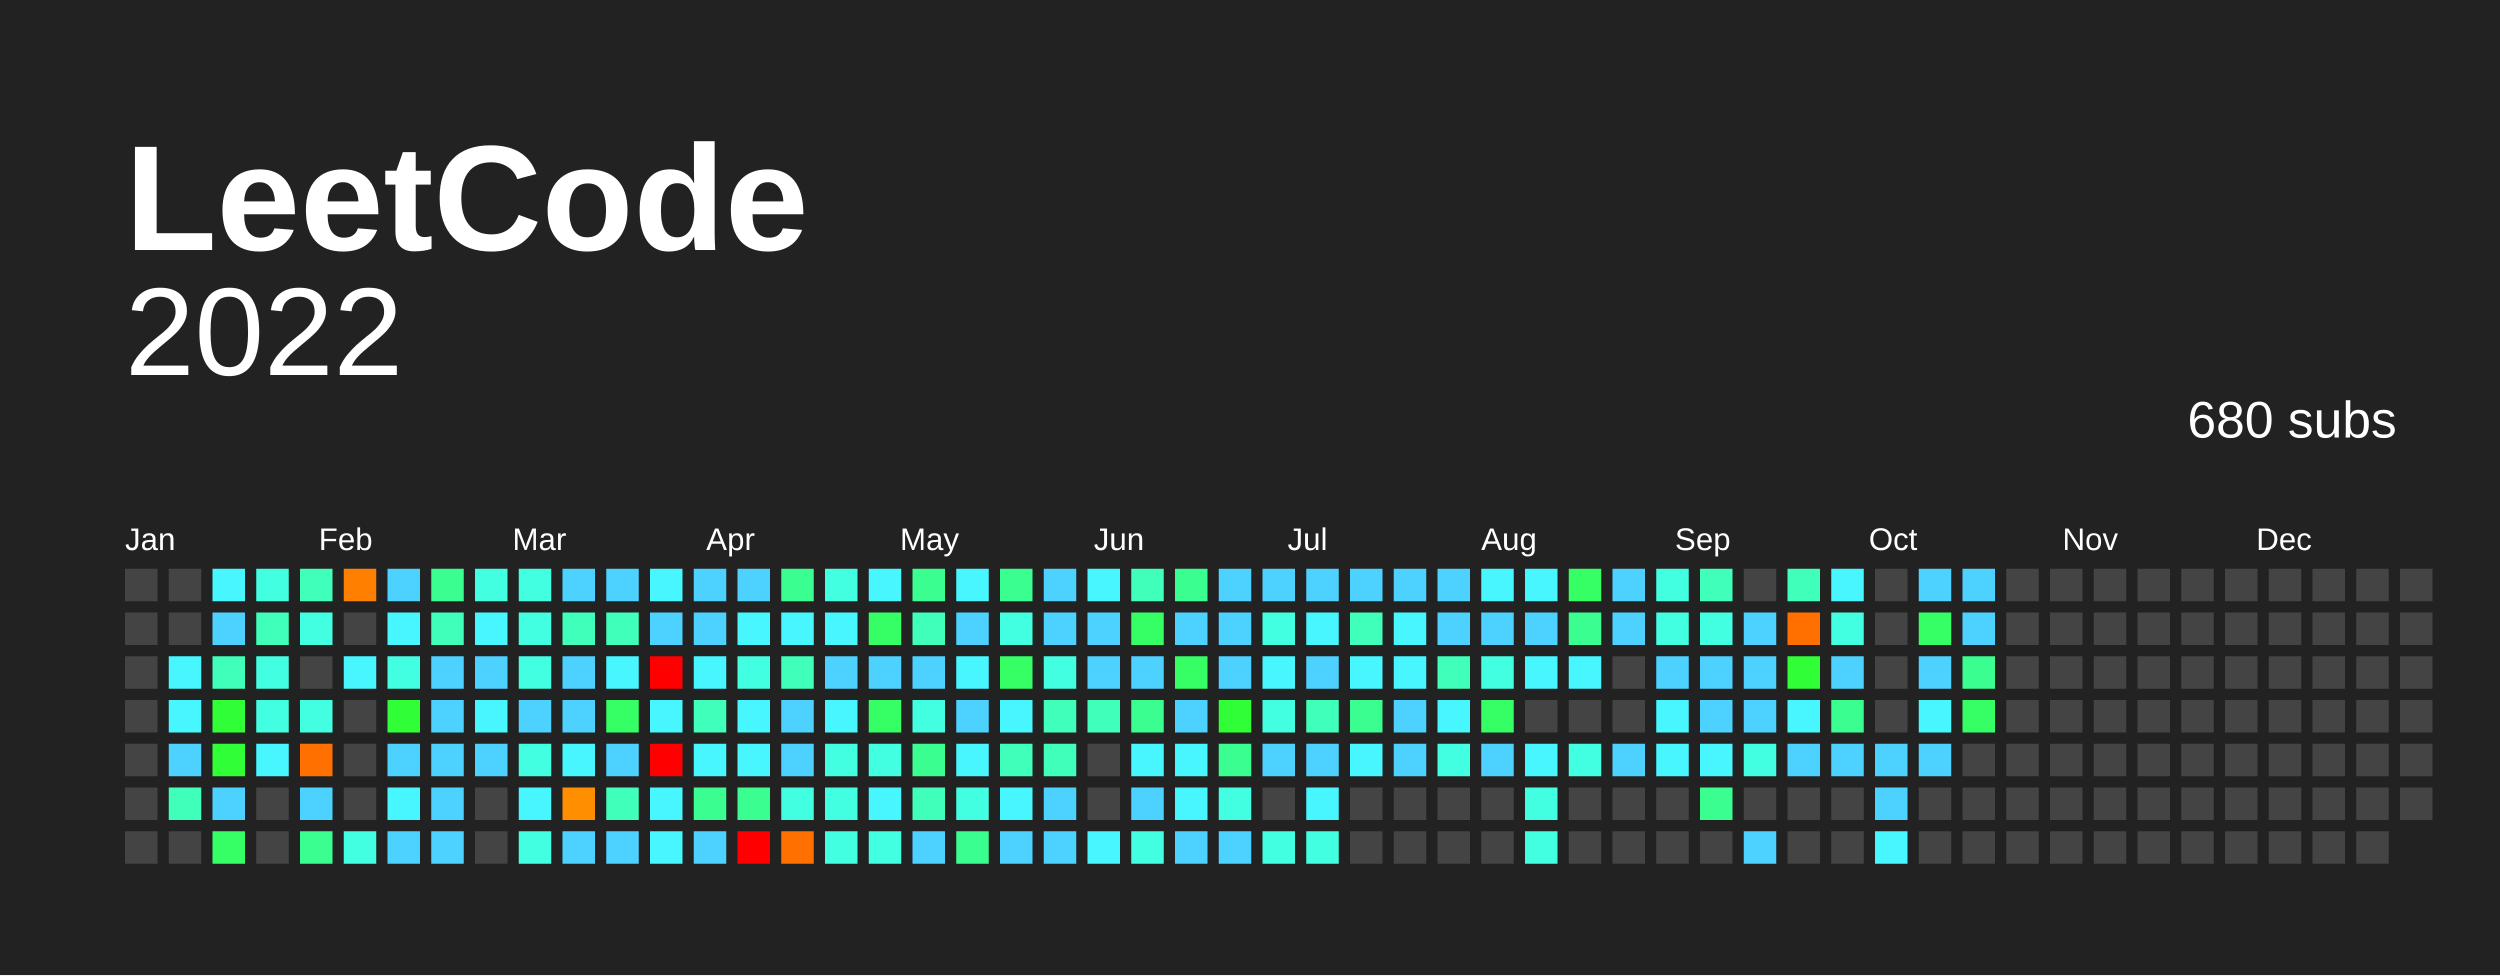
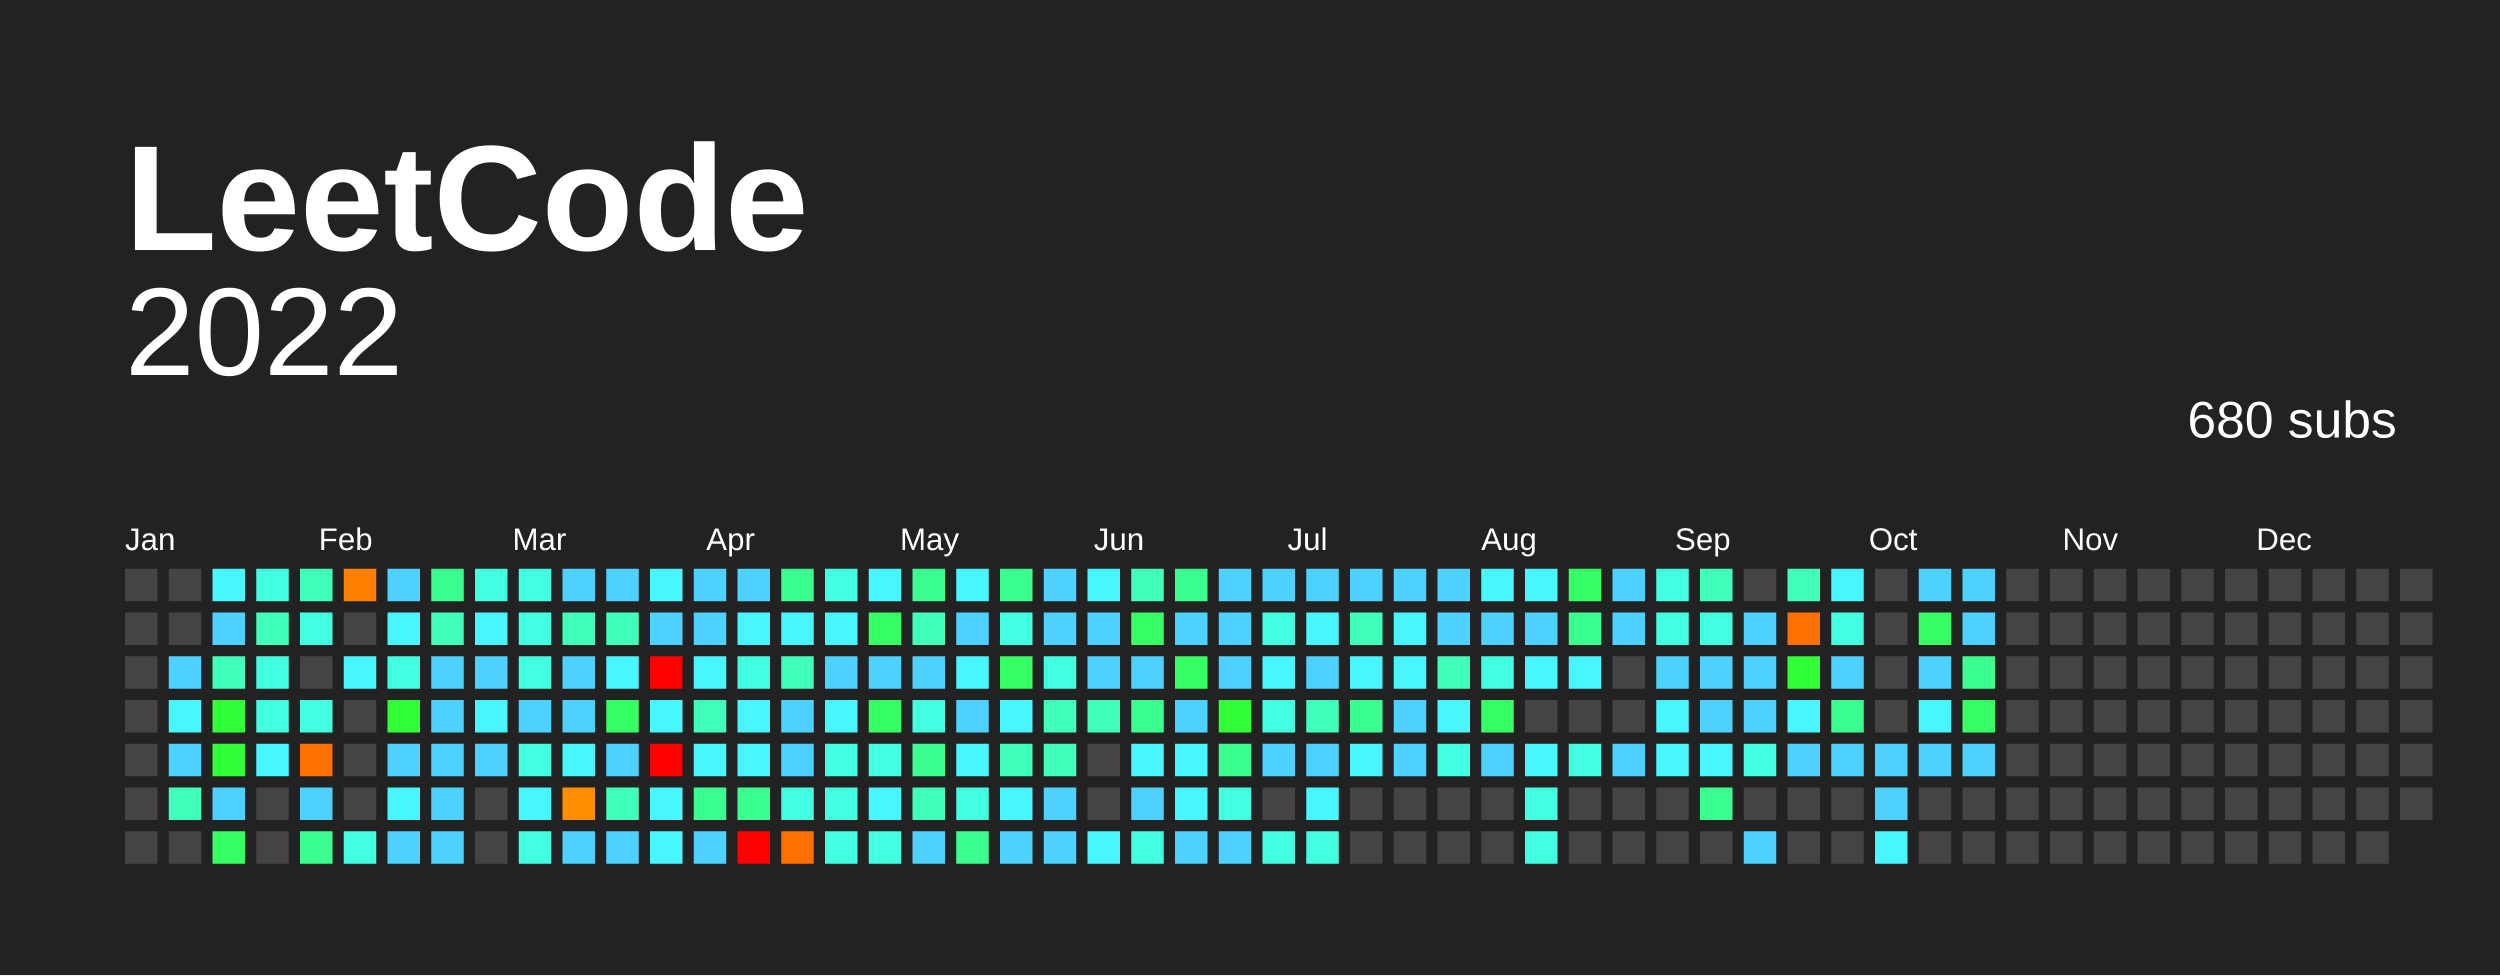
<svg xmlns="http://www.w3.org/2000/svg" baseProfile="full" height="78mm" version="1.1" viewBox="0,0,200,78" width="200mm">
  <defs />
  <rect fill="#222222" height="78" width="200" x="0" y="0" />
  <text fill="#FFFFFF" style="font-size:12px; font-family:Arial; font-weight:bold;" x="10" y="20"> LeetCode</text>
  <text alignment-baseline="hanging" fill="#FFFFFF" style="font-size:10.0px; font-family:Arial;" x="10" y="30">2022</text>
  <text alignment-baseline="hanging" fill="#FFFFFF" style="font-size:4.125px; font-family:Arial;" x="175" y="35">680 subs</text>
  <text fill="#FFFFFF" style="font-size:2.5px; font-family:Arial" x="10.0" y="44">Jan</text>
  <text fill="#FFFFFF" style="font-size:2.5px; font-family:Arial" x="25.5" y="44">Feb</text>
  <text fill="#FFFFFF" style="font-size:2.5px; font-family:Arial" x="41.0" y="44">Mar</text>
  <text fill="#FFFFFF" style="font-size:2.5px; font-family:Arial" x="56.5" y="44">Apr</text>
  <text fill="#FFFFFF" style="font-size:2.5px; font-family:Arial" x="72.0" y="44">May</text>
  <text fill="#FFFFFF" style="font-size:2.5px; font-family:Arial" x="87.5" y="44">Jun</text>
  <text fill="#FFFFFF" style="font-size:2.5px; font-family:Arial" x="103.0" y="44">Jul</text>
  <text fill="#FFFFFF" style="font-size:2.5px; font-family:Arial" x="118.5" y="44">Aug</text>
  <text fill="#FFFFFF" style="font-size:2.5px; font-family:Arial" x="134.0" y="44">Sep</text>
  <text fill="#FFFFFF" style="font-size:2.5px; font-family:Arial" x="149.5" y="44">Oct</text>
  <text fill="#FFFFFF" style="font-size:2.5px; font-family:Arial" x="165.0" y="44">Nov</text>
  <text fill="#FFFFFF" style="font-size:2.5px; font-family:Arial" x="180.5" y="44">Dec</text>
  <rect fill="#444444" height="2.6" width="2.6" x="10.0" y="45.5" />
  <rect fill="#444444" height="2.6" width="2.6" x="10.0" y="49.0" />
  <rect fill="#444444" height="2.6" width="2.6" x="10.0" y="52.5" />
  <rect fill="#444444" height="2.6" width="2.6" x="10.0" y="56.0" />
  <rect fill="#444444" height="2.6" width="2.6" x="10.0" y="59.5" />
  <rect fill="#444444" height="2.6" width="2.6" x="10.0" y="63.0" />
  <rect fill="#444444" height="2.6" width="2.6" x="10.0" y="66.5" />
  <rect fill="#444444" height="2.6" width="2.6" x="13.5" y="45.5" />
  <rect fill="#444444" height="2.6" width="2.6" x="13.5" y="49.0" />
-   <rect fill="#48f6ff" height="2.6" width="2.6" x="13.5" y="52.5" />
+   <rect fill="#4dd2ff" height="2.6" width="2.6" x="13.5" y="52.5" />
  <rect fill="#48f6ff" height="2.6" width="2.6" x="13.5" y="56.0" />
  <rect fill="#4dd2ff" height="2.6" width="2.6" x="13.5" y="59.5" />
  <rect fill="#3fffba" height="2.6" width="2.6" x="13.5" y="63.0" />
  <rect fill="#444444" height="2.6" width="2.6" x="13.5" y="66.5" />
  <rect fill="#48f6ff" height="2.6" width="2.6" x="17.0" y="45.5" />
  <rect fill="#4dd2ff" height="2.6" width="2.6" x="17.0" y="49.0" />
  <rect fill="#3fffba" height="2.6" width="2.6" x="17.0" y="52.5" />
  <rect fill="#30ff37" height="2.6" width="2.6" x="17.0" y="56.0" />
  <rect fill="#30ff37" height="2.6" width="2.6" x="17.0" y="59.5" />
  <rect fill="#4dd2ff" height="2.6" width="2.6" x="17.0" y="63.0" />
  <rect fill="#35ff65" height="2.6" width="2.6" x="17.0" y="66.5" />
  <rect fill="#43ffe2" height="2.6" width="2.6" x="20.5" y="45.5" />
  <rect fill="#3fffba" height="2.6" width="2.6" x="20.5" y="49.0" />
  <rect fill="#43ffe2" height="2.6" width="2.6" x="20.5" y="52.5" />
  <rect fill="#43ffe2" height="2.6" width="2.6" x="20.5" y="56.0" />
  <rect fill="#48f6ff" height="2.6" width="2.6" x="20.5" y="59.5" />
  <rect fill="#444444" height="2.6" width="2.6" x="20.5" y="63.0" />
  <rect fill="#444444" height="2.6" width="2.6" x="20.5" y="66.5" />
  <rect fill="#3fffba" height="2.6" width="2.6" x="24.0" y="45.5" />
  <rect fill="#43ffe2" height="2.6" width="2.6" x="24.0" y="49.0" />
  <rect fill="#444444" height="2.6" width="2.6" x="24.0" y="52.5" />
  <rect fill="#43ffe2" height="2.6" width="2.6" x="24.0" y="56.0" />
  <rect fill="#ff7000" height="2.6" width="2.6" x="24.0" y="59.5" />
  <rect fill="#4dd2ff" height="2.6" width="2.6" x="24.0" y="63.0" />
  <rect fill="#3aff90" height="2.6" width="2.6" x="24.0" y="66.5" />
  <rect fill="#ff7f00" height="2.6" width="2.6" x="27.5" y="45.5" />
  <rect fill="#444444" height="2.6" width="2.6" x="27.5" y="49.0" />
  <rect fill="#48f6ff" height="2.6" width="2.6" x="27.5" y="52.5" />
  <rect fill="#444444" height="2.6" width="2.6" x="27.5" y="56.0" />
  <rect fill="#444444" height="2.6" width="2.6" x="27.5" y="59.5" />
  <rect fill="#444444" height="2.6" width="2.6" x="27.5" y="63.0" />
  <rect fill="#43ffe2" height="2.6" width="2.6" x="27.5" y="66.5" />
  <rect fill="#4dd2ff" height="2.6" width="2.6" x="31.0" y="45.5" />
  <rect fill="#48f6ff" height="2.6" width="2.6" x="31.0" y="49.0" />
  <rect fill="#43ffe2" height="2.6" width="2.6" x="31.0" y="52.5" />
  <rect fill="#30ff37" height="2.6" width="2.6" x="31.0" y="56.0" />
  <rect fill="#4dd2ff" height="2.6" width="2.6" x="31.0" y="59.5" />
  <rect fill="#48f6ff" height="2.6" width="2.6" x="31.0" y="63.0" />
  <rect fill="#4dd2ff" height="2.6" width="2.6" x="31.0" y="66.5" />
  <rect fill="#3aff90" height="2.6" width="2.6" x="34.5" y="45.5" />
  <rect fill="#3fffba" height="2.6" width="2.6" x="34.5" y="49.0" />
  <rect fill="#4dd2ff" height="2.6" width="2.6" x="34.5" y="52.5" />
  <rect fill="#4dd2ff" height="2.6" width="2.6" x="34.5" y="56.0" />
  <rect fill="#4dd2ff" height="2.6" width="2.6" x="34.5" y="59.5" />
  <rect fill="#4dd2ff" height="2.6" width="2.6" x="34.5" y="63.0" />
  <rect fill="#4dd2ff" height="2.6" width="2.6" x="34.5" y="66.5" />
  <rect fill="#43ffe2" height="2.6" width="2.6" x="38.0" y="45.5" />
  <rect fill="#48f6ff" height="2.6" width="2.6" x="38.0" y="49.0" />
  <rect fill="#4dd2ff" height="2.6" width="2.6" x="38.0" y="52.5" />
  <rect fill="#48f6ff" height="2.6" width="2.6" x="38.0" y="56.0" />
  <rect fill="#4dd2ff" height="2.6" width="2.6" x="38.0" y="59.5" />
  <rect fill="#444444" height="2.6" width="2.6" x="38.0" y="63.0" />
  <rect fill="#444444" height="2.6" width="2.6" x="38.0" y="66.5" />
  <rect fill="#43ffe2" height="2.6" width="2.6" x="41.5" y="45.5" />
  <rect fill="#43ffe2" height="2.6" width="2.6" x="41.5" y="49.0" />
  <rect fill="#43ffe2" height="2.6" width="2.6" x="41.5" y="52.5" />
  <rect fill="#4dd2ff" height="2.6" width="2.6" x="41.5" y="56.0" />
  <rect fill="#43ffe2" height="2.6" width="2.6" x="41.5" y="59.5" />
  <rect fill="#48f6ff" height="2.6" width="2.6" x="41.5" y="63.0" />
  <rect fill="#43ffe2" height="2.6" width="2.6" x="41.5" y="66.5" />
  <rect fill="#4dd2ff" height="2.6" width="2.6" x="45.0" y="45.5" />
  <rect fill="#3fffba" height="2.6" width="2.6" x="45.0" y="49.0" />
  <rect fill="#4dd2ff" height="2.6" width="2.6" x="45.0" y="52.5" />
  <rect fill="#4dd2ff" height="2.6" width="2.6" x="45.0" y="56.0" />
  <rect fill="#48f6ff" height="2.6" width="2.6" x="45.0" y="59.5" />
  <rect fill="#ff8f00" height="2.6" width="2.6" x="45.0" y="63.0" />
  <rect fill="#4dd2ff" height="2.6" width="2.6" x="45.0" y="66.5" />
  <rect fill="#4dd2ff" height="2.6" width="2.6" x="48.5" y="45.5" />
  <rect fill="#3fffba" height="2.6" width="2.6" x="48.5" y="49.0" />
  <rect fill="#48f6ff" height="2.6" width="2.6" x="48.5" y="52.5" />
  <rect fill="#35ff65" height="2.6" width="2.6" x="48.5" y="56.0" />
  <rect fill="#4dd2ff" height="2.6" width="2.6" x="48.5" y="59.5" />
  <rect fill="#3fffba" height="2.6" width="2.6" x="48.5" y="63.0" />
  <rect fill="#4dd2ff" height="2.6" width="2.6" x="48.5" y="66.5" />
  <rect fill="#48f6ff" height="2.6" width="2.6" x="52.0" y="45.5" />
  <rect fill="#4dd2ff" height="2.6" width="2.6" x="52.0" y="49.0" />
  <rect fill="red" height="2.6" width="2.6" x="52.0" y="52.5" />
  <rect fill="#48f6ff" height="2.6" width="2.6" x="52.0" y="56.0" />
  <rect fill="red" height="2.6" width="2.6" x="52.0" y="59.5" />
  <rect fill="#48f6ff" height="2.6" width="2.6" x="52.0" y="63.0" />
  <rect fill="#48f6ff" height="2.6" width="2.6" x="52.0" y="66.5" />
  <rect fill="#4dd2ff" height="2.6" width="2.6" x="55.5" y="45.5" />
  <rect fill="#4dd2ff" height="2.6" width="2.6" x="55.5" y="49.0" />
  <rect fill="#48f6ff" height="2.6" width="2.6" x="55.5" y="52.5" />
  <rect fill="#3fffba" height="2.6" width="2.6" x="55.5" y="56.0" />
  <rect fill="#48f6ff" height="2.6" width="2.6" x="55.5" y="59.5" />
  <rect fill="#3aff90" height="2.6" width="2.6" x="55.5" y="63.0" />
  <rect fill="#4dd2ff" height="2.6" width="2.6" x="55.5" y="66.5" />
  <rect fill="#4dd2ff" height="2.6" width="2.6" x="59.0" y="45.5" />
  <rect fill="#48f6ff" height="2.6" width="2.6" x="59.0" y="49.0" />
  <rect fill="#43ffe2" height="2.6" width="2.6" x="59.0" y="52.5" />
  <rect fill="#48f6ff" height="2.6" width="2.6" x="59.0" y="56.0" />
  <rect fill="#48f6ff" height="2.6" width="2.6" x="59.0" y="59.5" />
  <rect fill="#3aff90" height="2.6" width="2.6" x="59.0" y="63.0" />
  <rect fill="red" height="2.6" width="2.6" x="59.0" y="66.5" />
  <rect fill="#3aff90" height="2.6" width="2.6" x="62.5" y="45.5" />
  <rect fill="#48f6ff" height="2.6" width="2.6" x="62.5" y="49.0" />
  <rect fill="#3fffba" height="2.6" width="2.6" x="62.5" y="52.5" />
  <rect fill="#4dd2ff" height="2.6" width="2.6" x="62.5" y="56.0" />
  <rect fill="#4dd2ff" height="2.6" width="2.6" x="62.5" y="59.5" />
  <rect fill="#43ffe2" height="2.6" width="2.6" x="62.5" y="63.0" />
  <rect fill="#ff7000" height="2.6" width="2.6" x="62.5" y="66.5" />
  <rect fill="#43ffe2" height="2.6" width="2.6" x="66.0" y="45.5" />
  <rect fill="#48f6ff" height="2.6" width="2.6" x="66.0" y="49.0" />
  <rect fill="#4dd2ff" height="2.6" width="2.6" x="66.0" y="52.5" />
  <rect fill="#48f6ff" height="2.6" width="2.6" x="66.0" y="56.0" />
  <rect fill="#43ffe2" height="2.6" width="2.6" x="66.0" y="59.5" />
  <rect fill="#43ffe2" height="2.6" width="2.6" x="66.0" y="63.0" />
  <rect fill="#43ffe2" height="2.6" width="2.6" x="66.0" y="66.5" />
  <rect fill="#48f6ff" height="2.6" width="2.6" x="69.5" y="45.5" />
  <rect fill="#35ff65" height="2.6" width="2.6" x="69.5" y="49.0" />
  <rect fill="#4dd2ff" height="2.6" width="2.6" x="69.5" y="52.5" />
  <rect fill="#35ff65" height="2.6" width="2.6" x="69.5" y="56.0" />
  <rect fill="#43ffe2" height="2.6" width="2.6" x="69.5" y="59.5" />
  <rect fill="#48f6ff" height="2.6" width="2.6" x="69.5" y="63.0" />
  <rect fill="#43ffe2" height="2.6" width="2.6" x="69.5" y="66.5" />
  <rect fill="#3aff90" height="2.6" width="2.6" x="73.0" y="45.5" />
  <rect fill="#3fffba" height="2.6" width="2.6" x="73.0" y="49.0" />
  <rect fill="#4dd2ff" height="2.6" width="2.6" x="73.0" y="52.5" />
  <rect fill="#43ffe2" height="2.6" width="2.6" x="73.0" y="56.0" />
  <rect fill="#3aff90" height="2.6" width="2.6" x="73.0" y="59.5" />
  <rect fill="#3fffba" height="2.6" width="2.6" x="73.0" y="63.0" />
  <rect fill="#4dd2ff" height="2.6" width="2.6" x="73.0" y="66.5" />
  <rect fill="#48f6ff" height="2.6" width="2.6" x="76.5" y="45.5" />
  <rect fill="#4dd2ff" height="2.6" width="2.6" x="76.5" y="49.0" />
  <rect fill="#48f6ff" height="2.6" width="2.6" x="76.5" y="52.5" />
  <rect fill="#4dd2ff" height="2.6" width="2.6" x="76.5" y="56.0" />
  <rect fill="#48f6ff" height="2.6" width="2.6" x="76.5" y="59.5" />
  <rect fill="#43ffe2" height="2.6" width="2.6" x="76.5" y="63.0" />
  <rect fill="#3aff90" height="2.6" width="2.6" x="76.5" y="66.5" />
  <rect fill="#3aff90" height="2.6" width="2.6" x="80.0" y="45.5" />
  <rect fill="#43ffe2" height="2.6" width="2.6" x="80.0" y="49.0" />
  <rect fill="#35ff65" height="2.6" width="2.6" x="80.0" y="52.5" />
  <rect fill="#48f6ff" height="2.6" width="2.6" x="80.0" y="56.0" />
  <rect fill="#3fffba" height="2.6" width="2.6" x="80.0" y="59.5" />
  <rect fill="#48f6ff" height="2.6" width="2.6" x="80.0" y="63.0" />
  <rect fill="#4dd2ff" height="2.6" width="2.6" x="80.0" y="66.5" />
  <rect fill="#4dd2ff" height="2.6" width="2.6" x="83.5" y="45.5" />
  <rect fill="#4dd2ff" height="2.6" width="2.6" x="83.5" y="49.0" />
  <rect fill="#43ffe2" height="2.6" width="2.6" x="83.5" y="52.5" />
  <rect fill="#3fffba" height="2.6" width="2.6" x="83.5" y="56.0" />
  <rect fill="#3fffba" height="2.6" width="2.6" x="83.5" y="59.5" />
  <rect fill="#4dd2ff" height="2.6" width="2.6" x="83.5" y="63.0" />
  <rect fill="#4dd2ff" height="2.6" width="2.6" x="83.5" y="66.5" />
  <rect fill="#48f6ff" height="2.6" width="2.6" x="87.0" y="45.5" />
  <rect fill="#4dd2ff" height="2.6" width="2.6" x="87.0" y="49.0" />
  <rect fill="#4dd2ff" height="2.6" width="2.6" x="87.0" y="52.5" />
  <rect fill="#3fffba" height="2.6" width="2.6" x="87.0" y="56.0" />
  <rect fill="#444444" height="2.6" width="2.6" x="87.0" y="59.5" />
  <rect fill="#444444" height="2.6" width="2.6" x="87.0" y="63.0" />
  <rect fill="#48f6ff" height="2.6" width="2.6" x="87.0" y="66.5" />
  <rect fill="#3fffba" height="2.6" width="2.6" x="90.5" y="45.5" />
  <rect fill="#35ff65" height="2.6" width="2.6" x="90.5" y="49.0" />
  <rect fill="#4dd2ff" height="2.6" width="2.6" x="90.5" y="52.5" />
  <rect fill="#3aff90" height="2.6" width="2.6" x="90.5" y="56.0" />
  <rect fill="#48f6ff" height="2.6" width="2.6" x="90.5" y="59.5" />
  <rect fill="#4dd2ff" height="2.6" width="2.6" x="90.5" y="63.0" />
  <rect fill="#43ffe2" height="2.6" width="2.6" x="90.5" y="66.5" />
  <rect fill="#3aff90" height="2.6" width="2.6" x="94.0" y="45.5" />
  <rect fill="#4dd2ff" height="2.6" width="2.6" x="94.0" y="49.0" />
  <rect fill="#35ff65" height="2.6" width="2.6" x="94.0" y="52.5" />
  <rect fill="#4dd2ff" height="2.6" width="2.6" x="94.0" y="56.0" />
  <rect fill="#48f6ff" height="2.6" width="2.6" x="94.0" y="59.5" />
  <rect fill="#48f6ff" height="2.6" width="2.6" x="94.0" y="63.0" />
  <rect fill="#4dd2ff" height="2.6" width="2.6" x="94.0" y="66.5" />
  <rect fill="#4dd2ff" height="2.6" width="2.6" x="97.5" y="45.5" />
  <rect fill="#4dd2ff" height="2.6" width="2.6" x="97.5" y="49.0" />
  <rect fill="#4dd2ff" height="2.6" width="2.6" x="97.5" y="52.5" />
  <rect fill="#30ff37" height="2.6" width="2.6" x="97.5" y="56.0" />
  <rect fill="#3aff90" height="2.6" width="2.6" x="97.5" y="59.5" />
  <rect fill="#43ffe2" height="2.6" width="2.6" x="97.5" y="63.0" />
  <rect fill="#4dd2ff" height="2.6" width="2.6" x="97.5" y="66.5" />
  <rect fill="#4dd2ff" height="2.6" width="2.6" x="101.0" y="45.5" />
  <rect fill="#43ffe2" height="2.6" width="2.6" x="101.0" y="49.0" />
  <rect fill="#48f6ff" height="2.6" width="2.6" x="101.0" y="52.5" />
  <rect fill="#43ffe2" height="2.6" width="2.6" x="101.0" y="56.0" />
  <rect fill="#4dd2ff" height="2.6" width="2.6" x="101.0" y="59.5" />
  <rect fill="#444444" height="2.6" width="2.6" x="101.0" y="63.0" />
  <rect fill="#43ffe2" height="2.6" width="2.6" x="101.0" y="66.5" />
  <rect fill="#4dd2ff" height="2.6" width="2.6" x="104.5" y="45.5" />
  <rect fill="#48f6ff" height="2.6" width="2.6" x="104.5" y="49.0" />
  <rect fill="#4dd2ff" height="2.6" width="2.6" x="104.5" y="52.5" />
  <rect fill="#3fffba" height="2.6" width="2.6" x="104.5" y="56.0" />
  <rect fill="#4dd2ff" height="2.6" width="2.6" x="104.5" y="59.5" />
  <rect fill="#48f6ff" height="2.6" width="2.6" x="104.5" y="63.0" />
  <rect fill="#43ffe2" height="2.6" width="2.6" x="104.5" y="66.5" />
  <rect fill="#4dd2ff" height="2.6" width="2.6" x="108.0" y="45.5" />
  <rect fill="#3fffba" height="2.6" width="2.6" x="108.0" y="49.0" />
  <rect fill="#48f6ff" height="2.6" width="2.6" x="108.0" y="52.5" />
  <rect fill="#3aff90" height="2.6" width="2.6" x="108.0" y="56.0" />
  <rect fill="#48f6ff" height="2.6" width="2.6" x="108.0" y="59.5" />
  <rect fill="#444444" height="2.6" width="2.6" x="108.0" y="63.0" />
  <rect fill="#444444" height="2.6" width="2.6" x="108.0" y="66.5" />
  <rect fill="#4dd2ff" height="2.6" width="2.6" x="111.5" y="45.5" />
  <rect fill="#48f6ff" height="2.6" width="2.6" x="111.5" y="49.0" />
  <rect fill="#48f6ff" height="2.6" width="2.6" x="111.5" y="52.5" />
  <rect fill="#4dd2ff" height="2.6" width="2.6" x="111.5" y="56.0" />
  <rect fill="#4dd2ff" height="2.6" width="2.6" x="111.5" y="59.5" />
  <rect fill="#444444" height="2.6" width="2.6" x="111.5" y="63.0" />
  <rect fill="#444444" height="2.6" width="2.6" x="111.5" y="66.5" />
  <rect fill="#4dd2ff" height="2.6" width="2.6" x="115.0" y="45.5" />
  <rect fill="#4dd2ff" height="2.6" width="2.6" x="115.0" y="49.0" />
  <rect fill="#3fffba" height="2.6" width="2.6" x="115.0" y="52.5" />
  <rect fill="#48f6ff" height="2.6" width="2.6" x="115.0" y="56.0" />
  <rect fill="#43ffe2" height="2.6" width="2.6" x="115.0" y="59.5" />
  <rect fill="#444444" height="2.6" width="2.6" x="115.0" y="63.0" />
  <rect fill="#444444" height="2.6" width="2.6" x="115.0" y="66.5" />
  <rect fill="#48f6ff" height="2.6" width="2.6" x="118.5" y="45.5" />
  <rect fill="#4dd2ff" height="2.6" width="2.6" x="118.5" y="49.0" />
  <rect fill="#43ffe2" height="2.6" width="2.6" x="118.5" y="52.5" />
  <rect fill="#35ff65" height="2.6" width="2.6" x="118.5" y="56.0" />
  <rect fill="#4dd2ff" height="2.6" width="2.6" x="118.5" y="59.5" />
  <rect fill="#444444" height="2.6" width="2.6" x="118.5" y="63.0" />
  <rect fill="#444444" height="2.6" width="2.6" x="118.5" y="66.5" />
  <rect fill="#48f6ff" height="2.6" width="2.6" x="122.0" y="45.5" />
  <rect fill="#4dd2ff" height="2.6" width="2.6" x="122.0" y="49.0" />
  <rect fill="#48f6ff" height="2.6" width="2.6" x="122.0" y="52.5" />
  <rect fill="#444444" height="2.6" width="2.6" x="122.0" y="56.0" />
  <rect fill="#48f6ff" height="2.6" width="2.6" x="122.0" y="59.5" />
  <rect fill="#43ffe2" height="2.6" width="2.6" x="122.0" y="63.0" />
  <rect fill="#43ffe2" height="2.6" width="2.6" x="122.0" y="66.5" />
  <rect fill="#35ff65" height="2.6" width="2.6" x="125.5" y="45.5" />
  <rect fill="#3aff90" height="2.6" width="2.6" x="125.5" y="49.0" />
  <rect fill="#48f6ff" height="2.6" width="2.6" x="125.5" y="52.5" />
  <rect fill="#444444" height="2.6" width="2.6" x="125.5" y="56.0" />
  <rect fill="#43ffe2" height="2.6" width="2.6" x="125.5" y="59.5" />
  <rect fill="#444444" height="2.6" width="2.6" x="125.5" y="63.0" />
  <rect fill="#444444" height="2.6" width="2.6" x="125.5" y="66.5" />
  <rect fill="#4dd2ff" height="2.6" width="2.6" x="129.0" y="45.5" />
  <rect fill="#4dd2ff" height="2.6" width="2.6" x="129.0" y="49.0" />
  <rect fill="#444444" height="2.6" width="2.6" x="129.0" y="52.5" />
  <rect fill="#444444" height="2.6" width="2.6" x="129.0" y="56.0" />
  <rect fill="#4dd2ff" height="2.6" width="2.6" x="129.0" y="59.5" />
  <rect fill="#444444" height="2.6" width="2.6" x="129.0" y="63.0" />
  <rect fill="#444444" height="2.6" width="2.6" x="129.0" y="66.5" />
  <rect fill="#43ffe2" height="2.6" width="2.6" x="132.5" y="45.5" />
  <rect fill="#43ffe2" height="2.6" width="2.6" x="132.5" y="49.0" />
  <rect fill="#4dd2ff" height="2.6" width="2.6" x="132.5" y="52.5" />
  <rect fill="#48f6ff" height="2.6" width="2.6" x="132.5" y="56.0" />
  <rect fill="#48f6ff" height="2.6" width="2.6" x="132.5" y="59.5" />
  <rect fill="#444444" height="2.6" width="2.6" x="132.5" y="63.0" />
  <rect fill="#444444" height="2.6" width="2.6" x="132.5" y="66.5" />
  <rect fill="#3fffba" height="2.6" width="2.6" x="136.0" y="45.5" />
  <rect fill="#43ffe2" height="2.6" width="2.6" x="136.0" y="49.0" />
  <rect fill="#4dd2ff" height="2.6" width="2.6" x="136.0" y="52.5" />
  <rect fill="#4dd2ff" height="2.6" width="2.6" x="136.0" y="56.0" />
  <rect fill="#48f6ff" height="2.6" width="2.6" x="136.0" y="59.5" />
  <rect fill="#3aff90" height="2.6" width="2.6" x="136.0" y="63.0" />
  <rect fill="#444444" height="2.6" width="2.6" x="136.0" y="66.5" />
  <rect fill="#444444" height="2.6" width="2.6" x="139.5" y="45.5" />
  <rect fill="#4dd2ff" height="2.6" width="2.6" x="139.5" y="49.0" />
  <rect fill="#4dd2ff" height="2.6" width="2.6" x="139.5" y="52.5" />
  <rect fill="#4dd2ff" height="2.6" width="2.6" x="139.5" y="56.0" />
  <rect fill="#43ffe2" height="2.6" width="2.6" x="139.5" y="59.5" />
  <rect fill="#444444" height="2.6" width="2.6" x="139.5" y="63.0" />
  <rect fill="#4dd2ff" height="2.6" width="2.6" x="139.5" y="66.5" />
  <rect fill="#3fffba" height="2.6" width="2.6" x="143.0" y="45.5" />
  <rect fill="#ff7000" height="2.6" width="2.6" x="143.0" y="49.0" />
  <rect fill="#30ff37" height="2.6" width="2.6" x="143.0" y="52.5" />
  <rect fill="#48f6ff" height="2.6" width="2.6" x="143.0" y="56.0" />
  <rect fill="#4dd2ff" height="2.6" width="2.6" x="143.0" y="59.5" />
  <rect fill="#444444" height="2.6" width="2.6" x="143.0" y="63.0" />
  <rect fill="#444444" height="2.6" width="2.6" x="143.0" y="66.5" />
  <rect fill="#48f6ff" height="2.6" width="2.6" x="146.5" y="45.5" />
  <rect fill="#43ffe2" height="2.6" width="2.6" x="146.5" y="49.0" />
  <rect fill="#4dd2ff" height="2.6" width="2.6" x="146.5" y="52.5" />
  <rect fill="#3aff90" height="2.6" width="2.6" x="146.5" y="56.0" />
  <rect fill="#4dd2ff" height="2.6" width="2.6" x="146.5" y="59.5" />
  <rect fill="#444444" height="2.6" width="2.6" x="146.5" y="63.0" />
  <rect fill="#444444" height="2.6" width="2.6" x="146.5" y="66.5" />
  <rect fill="#444444" height="2.6" width="2.6" x="150.0" y="45.5" />
  <rect fill="#444444" height="2.6" width="2.6" x="150.0" y="49.0" />
  <rect fill="#444444" height="2.6" width="2.6" x="150.0" y="52.5" />
  <rect fill="#444444" height="2.6" width="2.6" x="150.0" y="56.0" />
  <rect fill="#4dd2ff" height="2.6" width="2.6" x="150.0" y="59.5" />
  <rect fill="#4dd2ff" height="2.6" width="2.6" x="150.0" y="63.0" />
  <rect fill="#48f6ff" height="2.6" width="2.6" x="150.0" y="66.5" />
  <rect fill="#4dd2ff" height="2.6" width="2.6" x="153.5" y="45.5" />
  <rect fill="#35ff65" height="2.6" width="2.6" x="153.5" y="49.0" />
  <rect fill="#4dd2ff" height="2.6" width="2.6" x="153.5" y="52.5" />
  <rect fill="#48f6ff" height="2.6" width="2.6" x="153.5" y="56.0" />
  <rect fill="#4dd2ff" height="2.6" width="2.6" x="153.5" y="59.5" />
  <rect fill="#444444" height="2.6" width="2.6" x="153.5" y="63.0" />
  <rect fill="#444444" height="2.6" width="2.6" x="153.5" y="66.5" />
  <rect fill="#4dd2ff" height="2.6" width="2.6" x="157.0" y="45.5" />
  <rect fill="#4dd2ff" height="2.6" width="2.6" x="157.0" y="49.0" />
  <rect fill="#3aff90" height="2.6" width="2.6" x="157.0" y="52.5" />
  <rect fill="#35ff65" height="2.6" width="2.6" x="157.0" y="56.0" />
-   <rect fill="#444444" height="2.6" width="2.6" x="157.0" y="59.5" />
+   <rect fill="#4dd2ff" height="2.6" width="2.6" x="157.0" y="59.5" />
  <rect fill="#444444" height="2.6" width="2.6" x="157.0" y="63.0" />
  <rect fill="#444444" height="2.6" width="2.6" x="157.0" y="66.5" />
  <rect fill="#444444" height="2.6" width="2.6" x="160.5" y="45.5" />
  <rect fill="#444444" height="2.6" width="2.6" x="160.5" y="49.0" />
  <rect fill="#444444" height="2.6" width="2.6" x="160.5" y="52.5" />
  <rect fill="#444444" height="2.6" width="2.6" x="160.5" y="56.0" />
  <rect fill="#444444" height="2.6" width="2.6" x="160.5" y="59.5" />
  <rect fill="#444444" height="2.6" width="2.6" x="160.5" y="63.0" />
  <rect fill="#444444" height="2.6" width="2.6" x="160.5" y="66.5" />
  <rect fill="#444444" height="2.6" width="2.6" x="164.0" y="45.5" />
  <rect fill="#444444" height="2.6" width="2.6" x="164.0" y="49.0" />
  <rect fill="#444444" height="2.6" width="2.6" x="164.0" y="52.5" />
  <rect fill="#444444" height="2.6" width="2.6" x="164.0" y="56.0" />
  <rect fill="#444444" height="2.6" width="2.6" x="164.0" y="59.5" />
  <rect fill="#444444" height="2.6" width="2.6" x="164.0" y="63.0" />
  <rect fill="#444444" height="2.6" width="2.6" x="164.0" y="66.5" />
  <rect fill="#444444" height="2.6" width="2.6" x="167.5" y="45.5" />
  <rect fill="#444444" height="2.6" width="2.6" x="167.5" y="49.0" />
  <rect fill="#444444" height="2.6" width="2.6" x="167.5" y="52.5" />
  <rect fill="#444444" height="2.6" width="2.6" x="167.5" y="56.0" />
  <rect fill="#444444" height="2.6" width="2.6" x="167.5" y="59.5" />
  <rect fill="#444444" height="2.6" width="2.6" x="167.5" y="63.0" />
  <rect fill="#444444" height="2.6" width="2.6" x="167.5" y="66.5" />
  <rect fill="#444444" height="2.6" width="2.6" x="171.0" y="45.5" />
  <rect fill="#444444" height="2.6" width="2.6" x="171.0" y="49.0" />
  <rect fill="#444444" height="2.6" width="2.6" x="171.0" y="52.5" />
  <rect fill="#444444" height="2.6" width="2.6" x="171.0" y="56.0" />
  <rect fill="#444444" height="2.6" width="2.6" x="171.0" y="59.5" />
  <rect fill="#444444" height="2.6" width="2.6" x="171.0" y="63.0" />
  <rect fill="#444444" height="2.6" width="2.6" x="171.0" y="66.5" />
  <rect fill="#444444" height="2.6" width="2.6" x="174.5" y="45.5" />
  <rect fill="#444444" height="2.6" width="2.6" x="174.5" y="49.0" />
  <rect fill="#444444" height="2.6" width="2.6" x="174.5" y="52.5" />
  <rect fill="#444444" height="2.6" width="2.6" x="174.5" y="56.0" />
  <rect fill="#444444" height="2.6" width="2.6" x="174.5" y="59.5" />
  <rect fill="#444444" height="2.6" width="2.6" x="174.5" y="63.0" />
  <rect fill="#444444" height="2.6" width="2.6" x="174.5" y="66.5" />
  <rect fill="#444444" height="2.6" width="2.6" x="178.0" y="45.5" />
  <rect fill="#444444" height="2.6" width="2.6" x="178.0" y="49.0" />
  <rect fill="#444444" height="2.6" width="2.6" x="178.0" y="52.5" />
  <rect fill="#444444" height="2.6" width="2.6" x="178.0" y="56.0" />
  <rect fill="#444444" height="2.6" width="2.6" x="178.0" y="59.5" />
  <rect fill="#444444" height="2.6" width="2.6" x="178.0" y="63.0" />
  <rect fill="#444444" height="2.6" width="2.6" x="178.0" y="66.5" />
  <rect fill="#444444" height="2.6" width="2.6" x="181.5" y="45.5" />
  <rect fill="#444444" height="2.6" width="2.6" x="181.5" y="49.0" />
  <rect fill="#444444" height="2.6" width="2.6" x="181.5" y="52.5" />
  <rect fill="#444444" height="2.6" width="2.6" x="181.5" y="56.0" />
  <rect fill="#444444" height="2.6" width="2.6" x="181.5" y="59.5" />
  <rect fill="#444444" height="2.6" width="2.6" x="181.5" y="63.0" />
  <rect fill="#444444" height="2.6" width="2.6" x="181.5" y="66.5" />
  <rect fill="#444444" height="2.6" width="2.6" x="185.0" y="45.5" />
  <rect fill="#444444" height="2.6" width="2.6" x="185.0" y="49.0" />
  <rect fill="#444444" height="2.6" width="2.6" x="185.0" y="52.5" />
  <rect fill="#444444" height="2.6" width="2.6" x="185.0" y="56.0" />
  <rect fill="#444444" height="2.6" width="2.6" x="185.0" y="59.5" />
  <rect fill="#444444" height="2.6" width="2.6" x="185.0" y="63.0" />
  <rect fill="#444444" height="2.6" width="2.6" x="185.0" y="66.5" />
  <rect fill="#444444" height="2.6" width="2.6" x="188.5" y="45.5" />
  <rect fill="#444444" height="2.6" width="2.6" x="188.5" y="49.0" />
  <rect fill="#444444" height="2.6" width="2.6" x="188.5" y="52.5" />
  <rect fill="#444444" height="2.6" width="2.6" x="188.5" y="56.0" />
  <rect fill="#444444" height="2.6" width="2.6" x="188.5" y="59.5" />
  <rect fill="#444444" height="2.6" width="2.6" x="188.5" y="63.0" />
  <rect fill="#444444" height="2.6" width="2.6" x="188.5" y="66.5" />
  <rect fill="#444444" height="2.6" width="2.6" x="192.0" y="45.5" />
  <rect fill="#444444" height="2.6" width="2.6" x="192.0" y="49.0" />
  <rect fill="#444444" height="2.6" width="2.6" x="192.0" y="52.5" />
  <rect fill="#444444" height="2.6" width="2.6" x="192.0" y="56.0" />
  <rect fill="#444444" height="2.6" width="2.6" x="192.0" y="59.5" />
  <rect fill="#444444" height="2.6" width="2.6" x="192.0" y="63.0" />
</svg>
